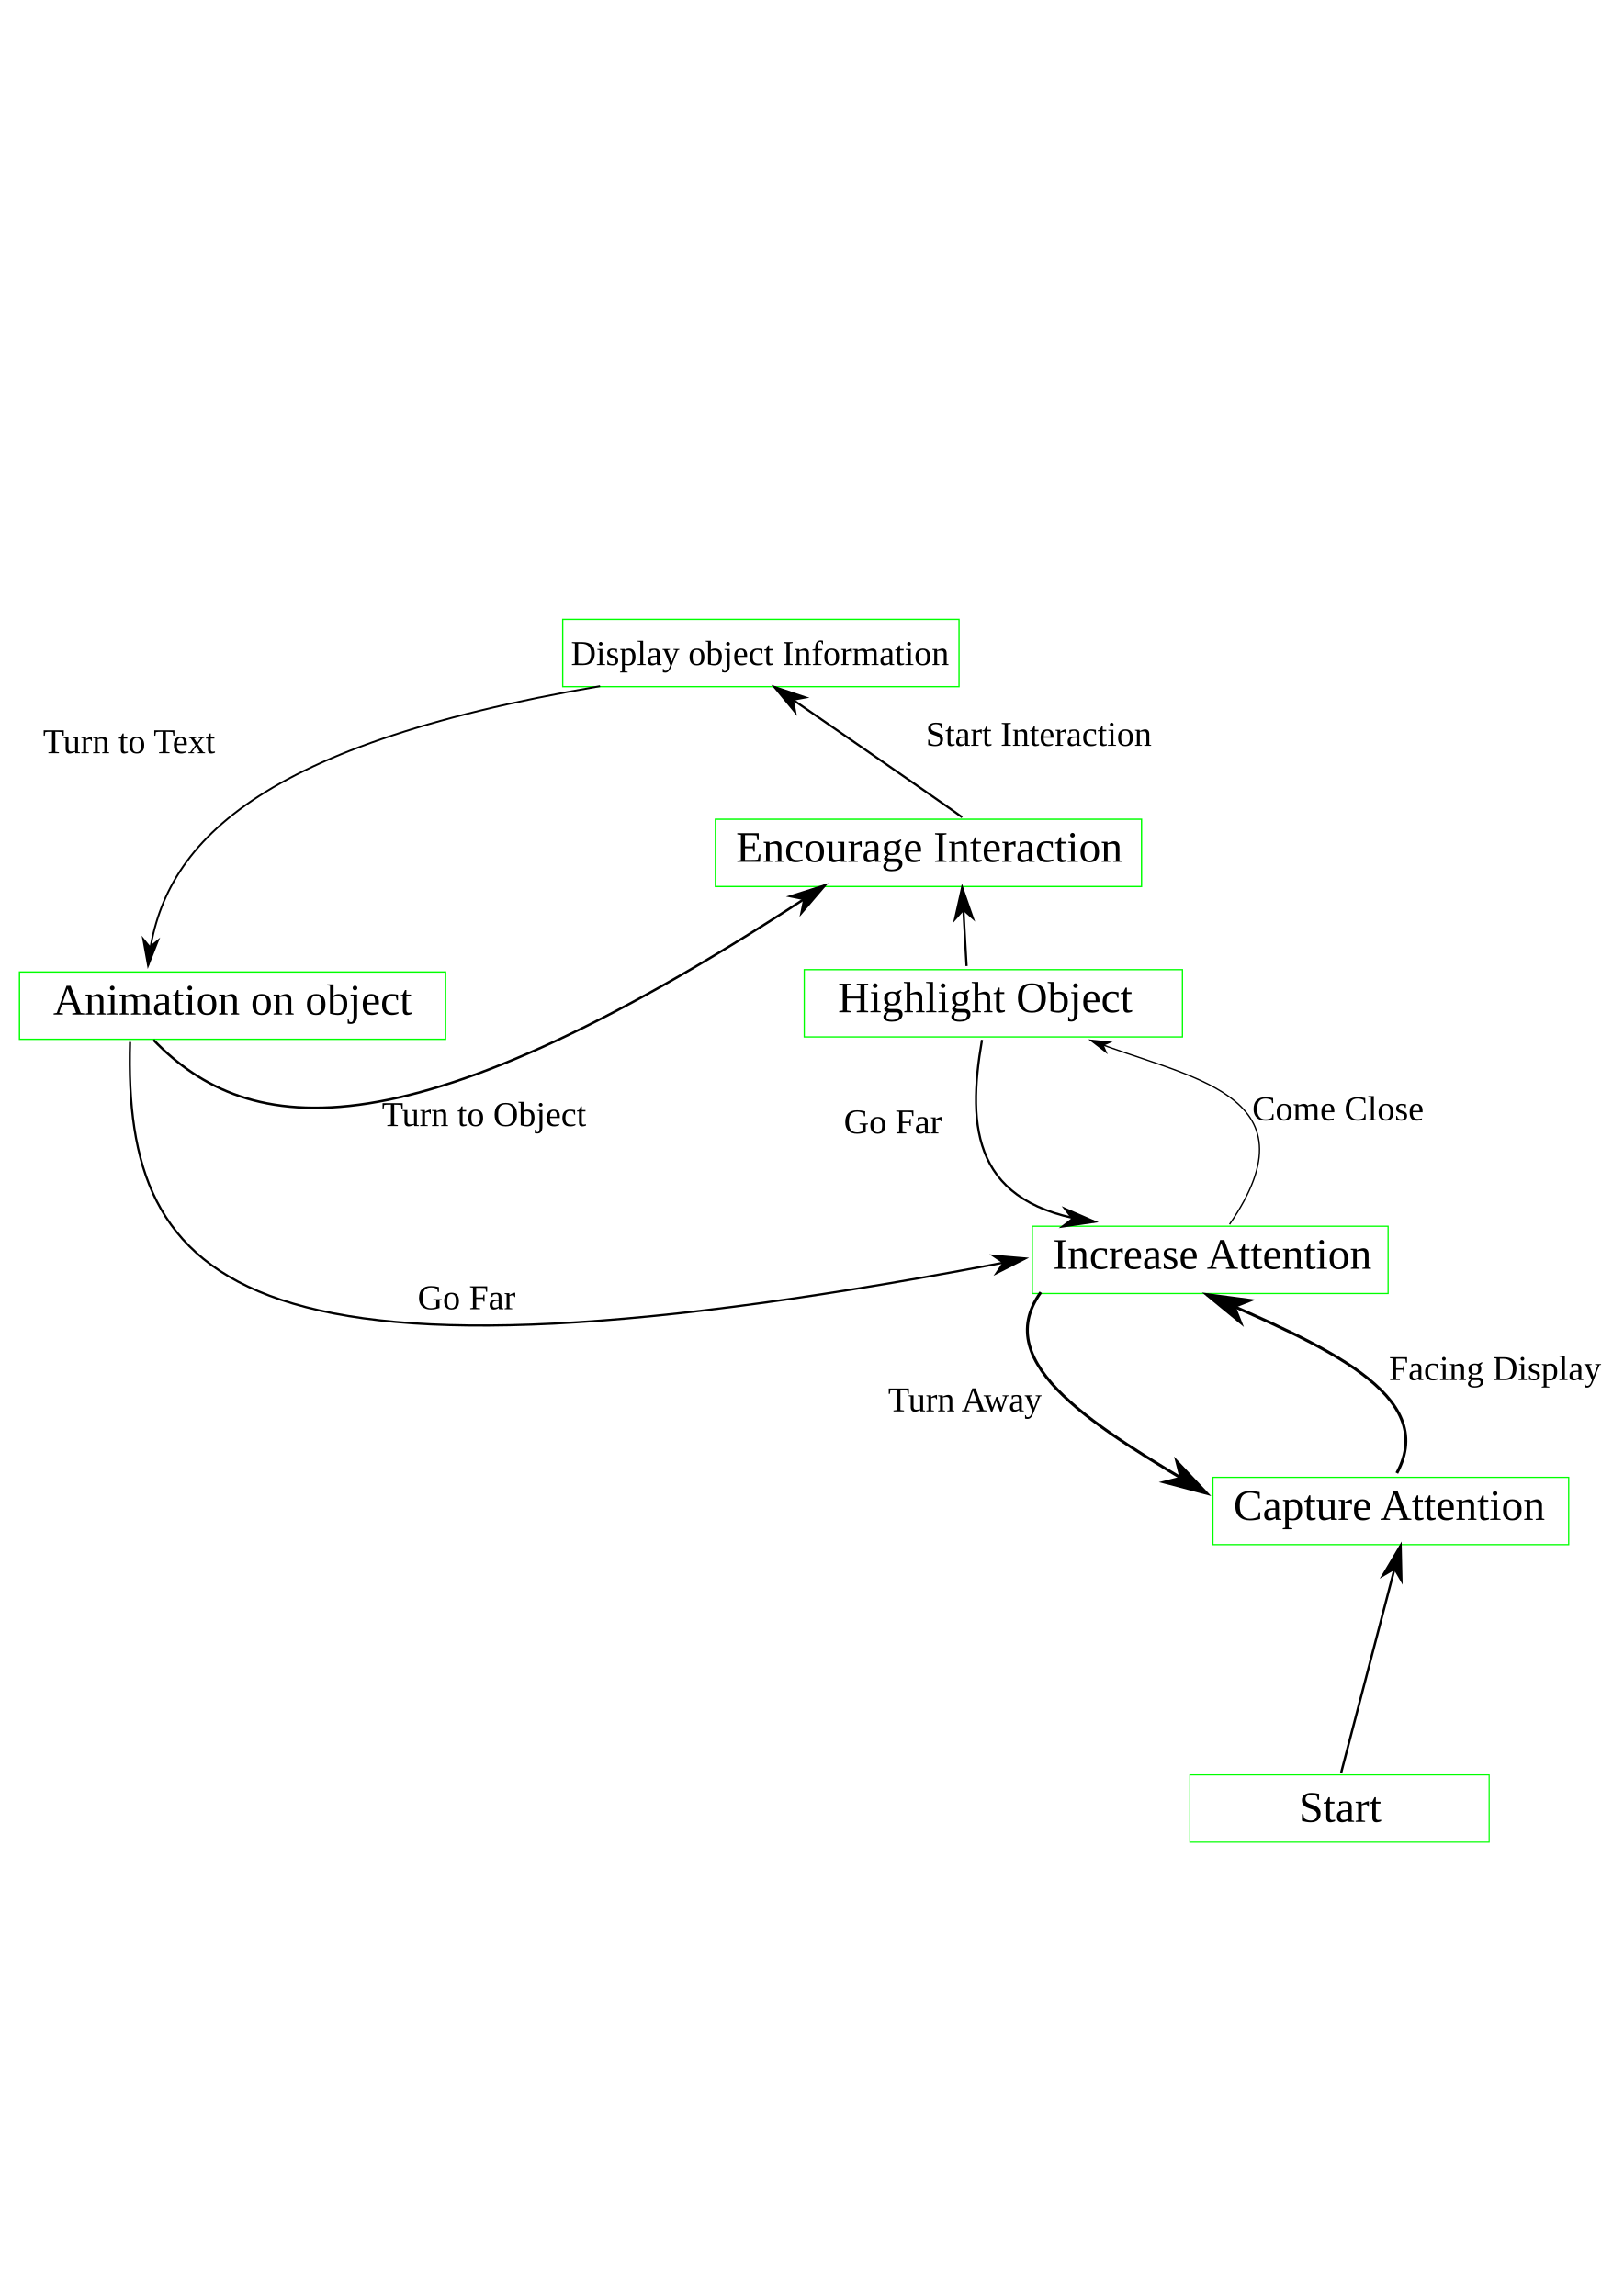
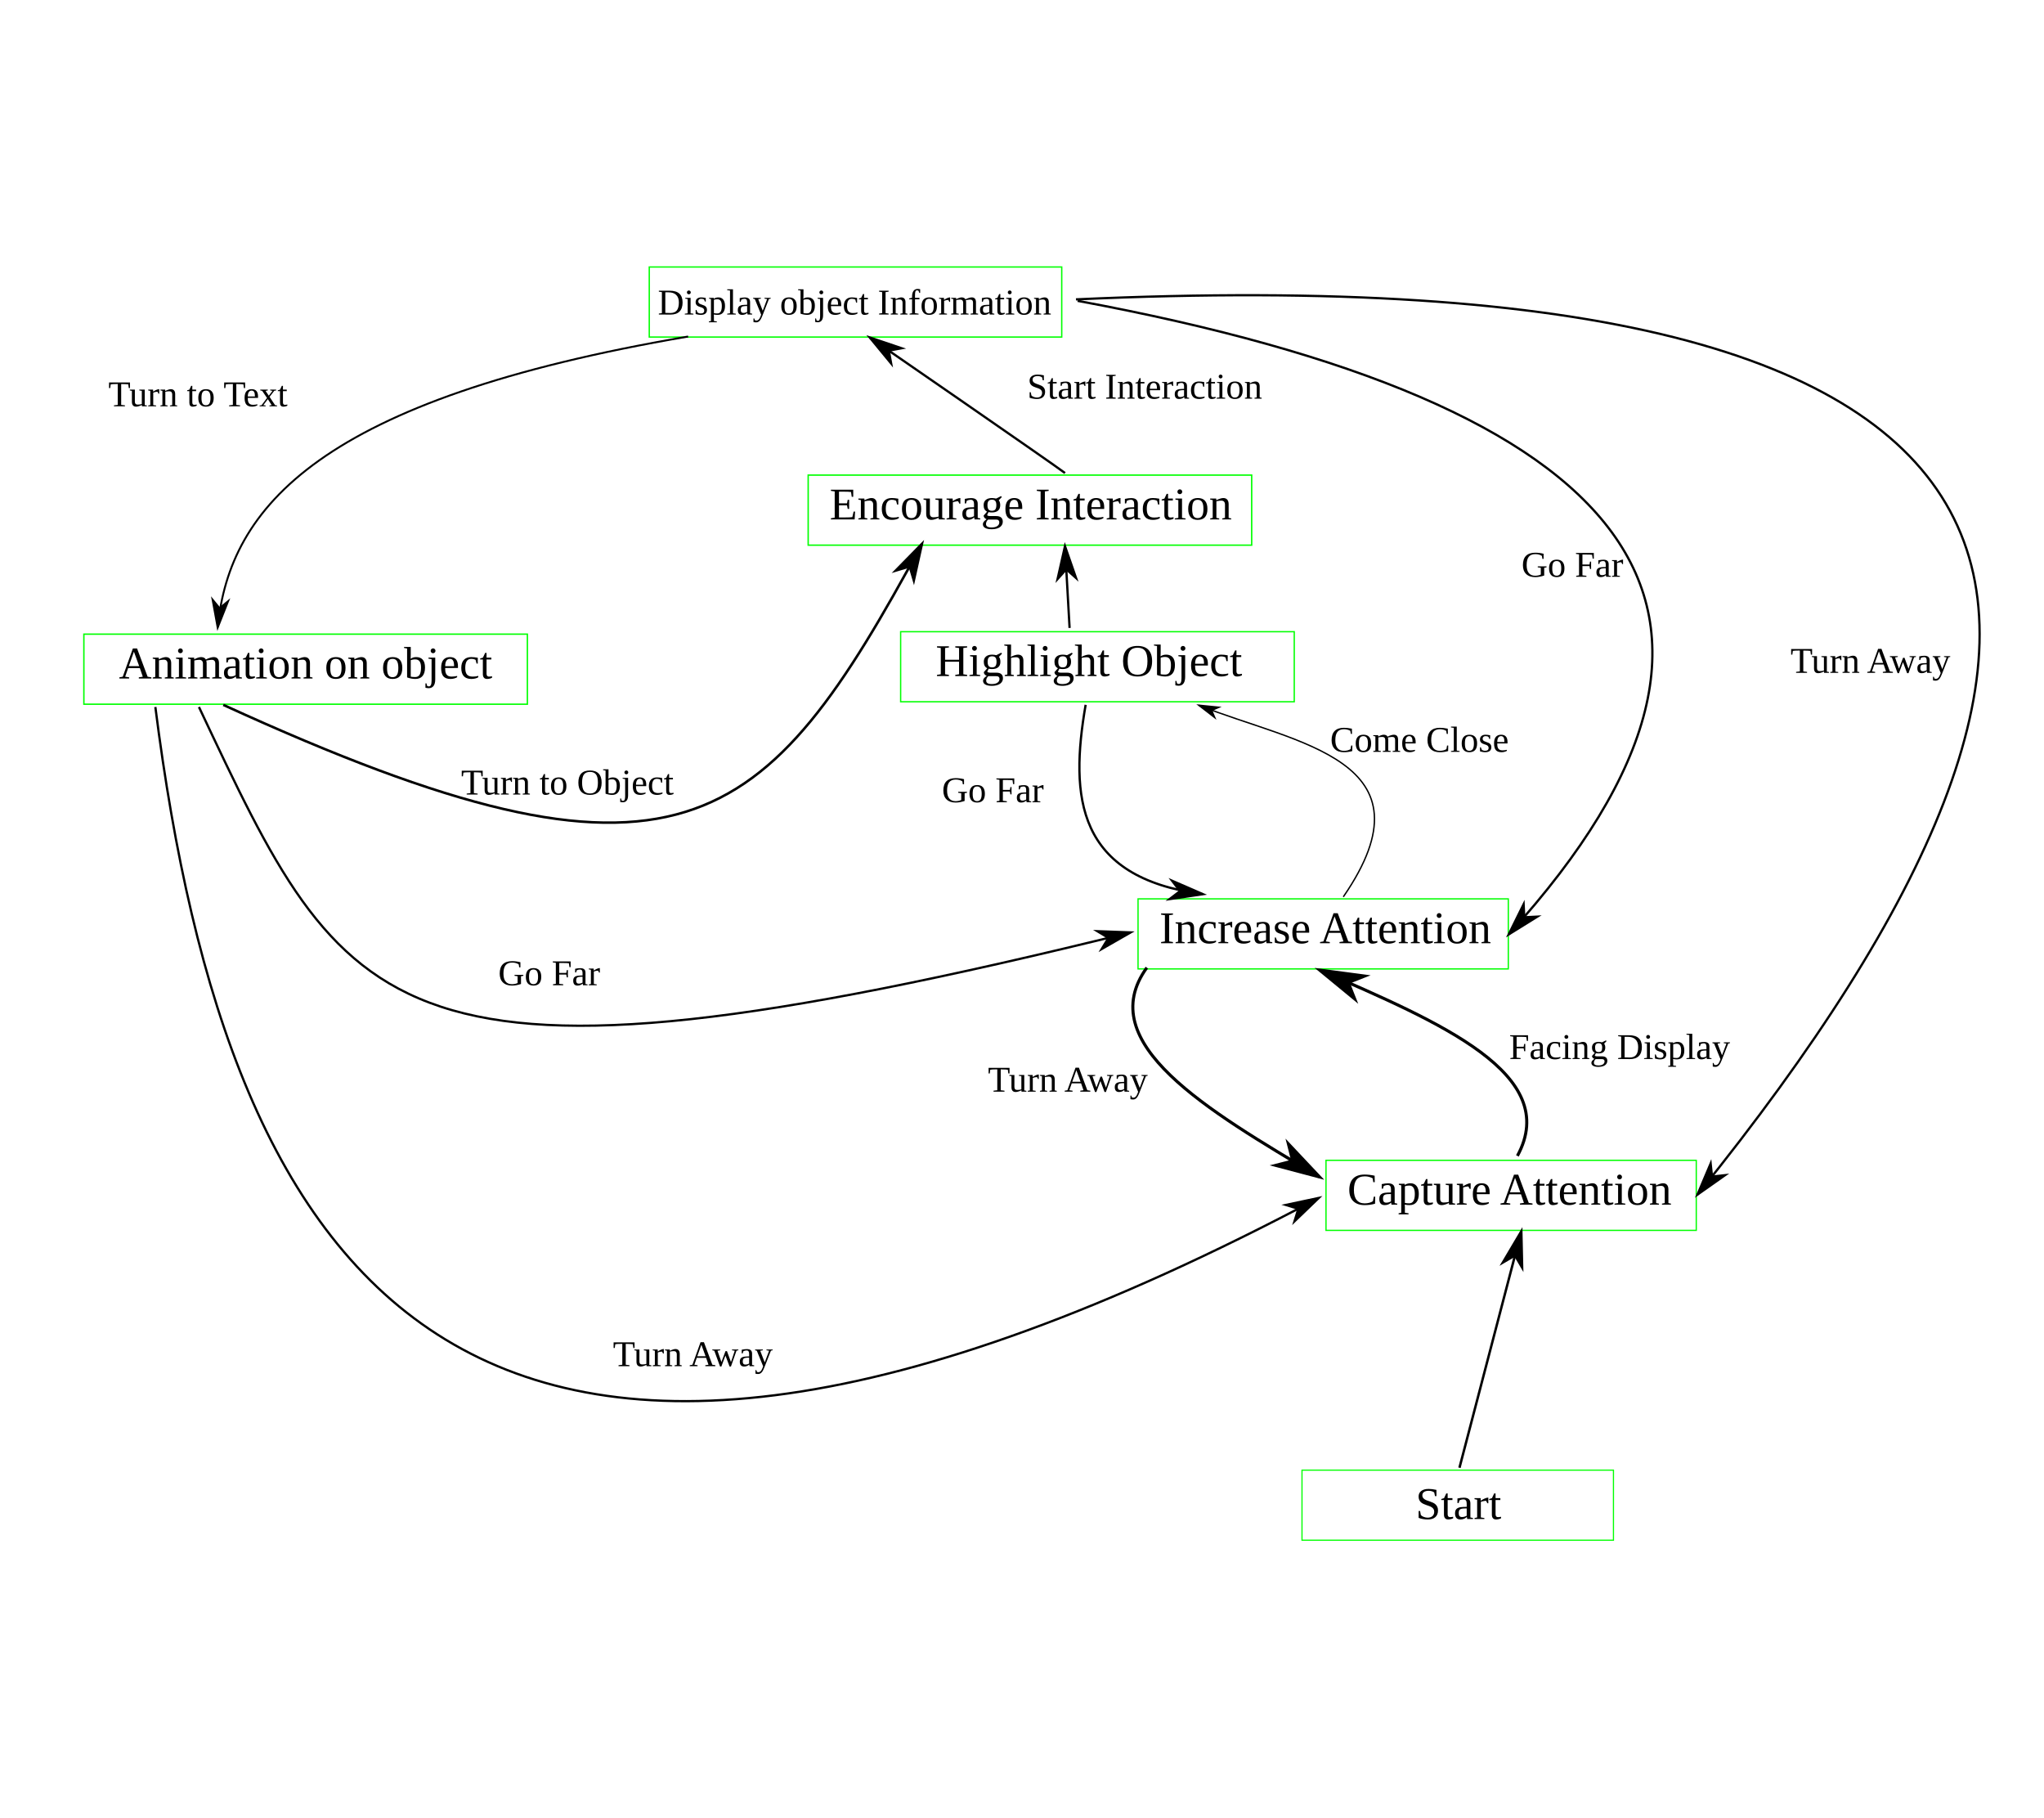
- <svg xmlns="http://www.w3.org/2000/svg" width="744.094" height="1052.362" id="svg2" version="1.1">
+ <svg xmlns="http://www.w3.org/2000/svg" width="900" height="800" id="svg2" version="1.1">
  <defs id="defs4">
-     <marker orient="auto" refY="0.0" refX="0.0" id="Arrow1Lend" style="overflow:visible;">
-       <path id="path3971" d="M 0.0,0.0 L 5.0,-5.0 L -12.5,0.0 L 5.0,5.0 L 0.0,0.0 z " style="fill-rule:evenodd;stroke:#000000;stroke-width:1.0pt;marker-start:none;" transform="scale(0.8) rotate(180) translate(12.5,0)" />
+     <marker orient="auto" refY="0" refX="0" id="Arrow1Lend" style="overflow:visible">
+       <path id="path3971" d="M 0,0 5,-5 -12.5,0 5,5 0,0 z" style="fill-rule:evenodd;stroke:#000000;stroke-width:1pt;marker-start:none" transform="matrix(-0.8,0,0,-0.8,-10,0)" />
    </marker>
    <marker orient="auto" refY="0" refX="0" id="Arrow1Lend-9" style="overflow:visible">
      <path id="path3971-3" d="M 0,0 5,-5 -12.5,0 5,5 0,0 z" style="fill-rule:evenodd;stroke:#000000;stroke-width:1pt;marker-start:none" transform="matrix(-0.8,0,0,-0.8,-10,0)" />
    </marker>
  </defs>
-   <g id="layer1">
-     <rect style="fill:#000000;fill-opacity:0;stroke:#00ff00;stroke-width:0.559;stroke-miterlimit:4;stroke-opacity:1;stroke-dasharray:none;stroke-dashoffset:0" id="rect2985" width="163.031" height="30.838" x="555.857" y="677.129" ry="0" />
-     <text xml:space="preserve" style="font-size:16px;font-style:normal;font-weight:normal;line-height:125%;letter-spacing:0px;word-spacing:0px;fill:#000000;fill-opacity:1;stroke:none;font-family:Times New Roman;-inkscape-font-specification:Times New Roman" x="565.286" y="696.648" id="text2987">
-       <tspan id="tspan2989" x="565.286" y="696.648" style="font-size:20px">Capture Attention</tspan>
+   <g id="layer1" transform="translate(0,-252.3622)">
+     <rect style="fill:#000000;fill-opacity:0;stroke:#00ff00;stroke-width:0.559;stroke-miterlimit:4;stroke-opacity:1;stroke-dasharray:none;stroke-dashoffset:0" id="rect2985" width="163.031" height="30.838" x="583.857" y="763.129" ry="0" />
+     <text xml:space="preserve" style="font-size:16px;font-style:normal;font-weight:normal;line-height:125%;letter-spacing:0px;word-spacing:0px;fill:#000000;fill-opacity:1;stroke:none;font-family:Times New Roman;-inkscape-font-specification:Times New Roman" x="593.286" y="782.648" id="text2987">
+       <tspan id="tspan2989" x="593.286" y="782.648" style="font-size:20px">Capture Attention</tspan>
    </text>
-     <rect style="fill:#000000;fill-opacity:0;stroke:#00ff00;stroke-width:0.513;stroke-miterlimit:4;stroke-opacity:1;stroke-dasharray:none;stroke-dashoffset:0" id="rect2985-7" width="137.143" height="30.838" x="545.286" y="813.514" ry="0" />
-     <text xml:space="preserve" style="font-size:16px;font-style:normal;font-weight:normal;line-height:125%;letter-spacing:0px;word-spacing:0px;fill:#000000;fill-opacity:1;stroke:none;font-family:Times New Roman;-inkscape-font-specification:Times New Roman" x="595.286" y="835.033" id="text2987-4">
-       <tspan id="tspan2989-0" x="595.286" y="835.033" style="font-size:20px">Start</tspan>
+     <rect style="fill:#000000;fill-opacity:0;stroke:#00ff00;stroke-width:0.513;stroke-miterlimit:4;stroke-opacity:1;stroke-dasharray:none;stroke-dashoffset:0" id="rect2985-7" width="137.143" height="30.838" x="573.286" y="899.514" ry="0" />
+     <text xml:space="preserve" style="font-size:16px;font-style:normal;font-weight:normal;line-height:125%;letter-spacing:0px;word-spacing:0px;fill:#000000;fill-opacity:1;stroke:none;font-family:Times New Roman;-inkscape-font-specification:Times New Roman" x="623.286" y="921.033" id="text2987-4">
+       <tspan id="tspan2989-0" x="623.286" y="921.033" style="font-size:20px">Start</tspan>
    </text>
-     <rect style="fill:#000000;fill-opacity:0;stroke:#00ff00;stroke-width:0.559;stroke-miterlimit:4;stroke-opacity:1;stroke-dasharray:none;stroke-dashoffset:0" id="rect2985-3" width="163.031" height="30.838" x="473.094" y="562.041" ry="0" />
-     <text xml:space="preserve" style="font-size:16px;font-style:normal;font-weight:normal;line-height:125%;letter-spacing:0px;word-spacing:0px;fill:#000000;fill-opacity:1;stroke:none;font-family:Times New Roman;-inkscape-font-specification:Times New Roman" x="482.523" y="581.56" id="text2987-41">
-       <tspan id="tspan2989-1" x="482.523" y="581.56" style="font-size:20px">Increase Attention</tspan>
+     <rect style="fill:#000000;fill-opacity:0;stroke:#00ff00;stroke-width:0.559;stroke-miterlimit:4;stroke-opacity:1;stroke-dasharray:none;stroke-dashoffset:0" id="rect2985-3" width="163.031" height="30.838" x="501.094" y="648.041" ry="0" />
+     <text xml:space="preserve" style="font-size:16px;font-style:normal;font-weight:normal;line-height:125%;letter-spacing:0px;word-spacing:0px;fill:#000000;fill-opacity:1;stroke:none;font-family:Times New Roman;-inkscape-font-specification:Times New Roman" x="510.523" y="667.56" id="text2987-41">
+       <tspan id="tspan2989-1" x="510.523" y="667.56" style="font-size:20px">Increase Attention</tspan>
    </text>
-     <rect style="fill:#000000;fill-opacity:0;stroke:#00ff00;stroke-width:0.577;stroke-miterlimit:4;stroke-opacity:1;stroke-dasharray:none;stroke-dashoffset:0" id="rect2985-3-3" width="173.311" height="30.838" x="368.565" y="444.438" ry="0" />
-     <text xml:space="preserve" style="font-size:16px;font-style:normal;font-weight:normal;line-height:125%;letter-spacing:0px;word-spacing:0px;fill:#000000;fill-opacity:1;stroke:none;font-family:Times New Roman;-inkscape-font-specification:Times New Roman" x="383.994" y="463.956" id="text2987-41-8">
-       <tspan id="tspan2989-1-7" x="383.994" y="463.956" style="font-size:20px">Highlight Object</tspan>
+     <rect style="fill:#000000;fill-opacity:0;stroke:#00ff00;stroke-width:0.577;stroke-miterlimit:4;stroke-opacity:1;stroke-dasharray:none;stroke-dashoffset:0" id="rect2985-3-3" width="173.311" height="30.838" x="396.565" y="530.438" ry="0" />
+     <text xml:space="preserve" style="font-size:16px;font-style:normal;font-weight:normal;line-height:125%;letter-spacing:0px;word-spacing:0px;fill:#000000;fill-opacity:1;stroke:none;font-family:Times New Roman;-inkscape-font-specification:Times New Roman" x="411.994" y="549.956" id="text2987-41-8">
+       <tspan id="tspan2989-1-7" x="411.994" y="549.956" style="font-size:20px">Highlight Object</tspan>
    </text>
-     <rect style="fill:#000000;fill-opacity:0;stroke:#00ff00;stroke-width:0.59;stroke-miterlimit:4;stroke-opacity:1;stroke-dasharray:none;stroke-dashoffset:0" id="rect2985-3-3-4" width="181.618" height="30.838" x="257.879" y="283.892" ry="0" />
+     <rect style="fill:#000000;fill-opacity:0;stroke:#00ff00;stroke-width:0.59;stroke-miterlimit:4;stroke-opacity:1;stroke-dasharray:none;stroke-dashoffset:0" id="rect2985-3-3-4" width="181.618" height="30.838" x="285.879" y="369.892" ry="0" />
    <text xml:space="preserve" style="font-size:16px;font-style:normal;font-weight:normal;line-height:125%;letter-spacing:0px;word-spacing:0px;fill:#000000;fill-opacity:1;stroke:none;font-family:Times New Roman;-inkscape-font-specification:Times New Roman" x="217.345" y="273.605" id="text2987-41-8-2">
      <tspan id="tspan2989-1-7-7" x="217.345" y="273.605" style="font-size:20px" />
    </text>
-     <path style="fill:none;stroke:#000000;stroke-width:1.071px;stroke-linecap:butt;stroke-linejoin:miter;stroke-opacity:1;marker-end:url(#Arrow1Lend)" d="M 614.62,812.465 641.814,708.556" id="path4853" />
-     <path style="fill:none;stroke:#000000;stroke-width:0.607px;stroke-linecap:butt;stroke-linejoin:miter;stroke-opacity:1;marker-end:url(#Arrow1Lend)" d="m 563.476,561.155 c 41.678,-60.512 -20.904,-67.313 -63.63,-84.344" id="path5039" />
-     <text xml:space="preserve" style="font-size:16px;font-style:normal;font-weight:normal;line-height:125%;letter-spacing:0px;word-spacing:0px;fill:#000000;fill-opacity:1;stroke:none;font-family:Times New Roman;-inkscape-font-specification:Times New Roman" x="573.826" y="513.49" id="text5223">
-       <tspan id="tspan5225" x="573.826" y="513.49">Come Close</tspan>
+     <path style="fill:none;stroke:#000000;stroke-width:1.071px;stroke-linecap:butt;stroke-linejoin:miter;stroke-opacity:1;marker-end:url(#Arrow1Lend)" d="M 642.62,898.465 669.814,794.556" id="path4853" />
+     <path style="fill:none;stroke:#000000;stroke-width:0.607px;stroke-linecap:butt;stroke-linejoin:miter;stroke-opacity:1;marker-end:url(#Arrow1Lend)" d="m 591.476,647.155 c 41.678,-60.512 -20.904,-67.313 -63.63,-84.344" id="path5039" />
+     <text xml:space="preserve" style="font-size:16px;font-style:normal;font-weight:normal;line-height:125%;letter-spacing:0px;word-spacing:0px;fill:#000000;fill-opacity:1;stroke:none;font-family:Times New Roman;-inkscape-font-specification:Times New Roman" x="585.664" y="583.328" id="text5223">
+       <tspan id="tspan5225" x="585.664" y="583.328">Come Close</tspan>
    </text>
-     <path style="fill:none;stroke:#000000;stroke-width:1.346px;stroke-linecap:butt;stroke-linejoin:miter;stroke-opacity:1;marker-end:url(#Arrow1Lend)" d="m 640.127,675.178 c 19.605,-35.955 -34.078,-58.756 -86.895,-81.713" id="path5227" />
-     <text xml:space="preserve" style="font-size:16px;font-style:normal;font-weight:normal;line-height:125%;letter-spacing:0px;word-spacing:0px;fill:#000000;fill-opacity:1;stroke:none;font-family:Times New Roman;-inkscape-font-specification:Times New Roman" x="636.475" y="632.546" id="text5617">
-       <tspan id="tspan5619" x="636.475" y="632.546">Facing Display</tspan>
+     <path style="fill:none;stroke:#000000;stroke-width:1.346px;stroke-linecap:butt;stroke-linejoin:miter;stroke-opacity:1;marker-end:url(#Arrow1Lend)" d="m 668.127,761.178 c 19.605,-35.955 -34.078,-58.756 -86.895,-81.713" id="path5227" />
+     <text xml:space="preserve" style="font-size:16px;font-style:normal;font-weight:normal;line-height:125%;letter-spacing:0px;word-spacing:0px;fill:#000000;fill-opacity:1;stroke:none;font-family:Times New Roman;-inkscape-font-specification:Times New Roman" x="664.475" y="718.546" id="text5617">
+       <tspan id="tspan5619" x="664.475" y="718.546">Facing Display</tspan>
    </text>
-     <text xml:space="preserve" style="font-size:16px;font-style:normal;font-weight:normal;line-height:125%;letter-spacing:0px;word-spacing:0px;fill:#000000;fill-opacity:1;stroke:none;font-family:Times New Roman;-inkscape-font-specification:Times New Roman" x="261.631" y="304.815" id="text5805">
-       <tspan id="tspan5807" x="261.631" y="304.815">Display object Information</tspan>
+     <text xml:space="preserve" style="font-size:16px;font-style:normal;font-weight:normal;line-height:125%;letter-spacing:0px;word-spacing:0px;fill:#000000;fill-opacity:1;stroke:none;font-family:Times New Roman;-inkscape-font-specification:Times New Roman" x="289.631" y="390.815" id="text5805">
+       <tspan id="tspan5807" x="289.631" y="390.815">Display object Information</tspan>
    </text>
-     <text xml:space="preserve" style="font-size:16px;font-style:normal;font-weight:normal;line-height:125%;letter-spacing:0px;word-spacing:0px;fill:#000000;fill-opacity:1;stroke:none;font-family:Times New Roman;-inkscape-font-specification:Times New Roman" x="424.267" y="341.845" id="text5223-9">
-       <tspan id="tspan5225-0" x="424.267" y="341.845">Start Interaction</tspan>
+     <text xml:space="preserve" style="font-size:16px;font-style:normal;font-weight:normal;line-height:125%;letter-spacing:0px;word-spacing:0px;fill:#000000;fill-opacity:1;stroke:none;font-family:Times New Roman;-inkscape-font-specification:Times New Roman" x="452.267" y="427.845" id="text5223-9">
+       <tspan id="tspan5225-0" x="452.267" y="427.845">Start Interaction</tspan>
    </text>
-     <path style="fill:none;stroke:#000000;stroke-width:1px;stroke-linecap:butt;stroke-linejoin:miter;stroke-opacity:1;marker-end:url(#Arrow1Lend)" d="m 450.024,476.62 c -7.043,40.66 -4.045,75.979 51.518,83.338" id="path5830" />
-     <text xml:space="preserve" style="font-size:16px;font-style:normal;font-weight:normal;line-height:125%;letter-spacing:0px;word-spacing:0px;fill:#000000;fill-opacity:1;stroke:none;font-family:Times New Roman;-inkscape-font-specification:Times New Roman" x="386.711" y="519.49" id="text5223-0">
-       <tspan id="tspan5225-6" x="386.711" y="519.49">Go Far</tspan>
+     <path style="fill:none;stroke:#000000;stroke-width:1px;stroke-linecap:butt;stroke-linejoin:miter;stroke-opacity:1;marker-end:url(#Arrow1Lend)" d="m 478.024,562.62 c -7.043,40.66 -4.045,75.979 51.518,83.338" id="path5830" />
+     <text xml:space="preserve" style="font-size:16px;font-style:normal;font-weight:normal;line-height:125%;letter-spacing:0px;word-spacing:0px;fill:#000000;fill-opacity:1;stroke:none;font-family:Times New Roman;-inkscape-font-specification:Times New Roman" x="414.711" y="605.49" id="text5223-0">
+       <tspan id="tspan5225-6" x="414.711" y="605.49">Go Far</tspan>
    </text>
-     <rect style="fill:#000000;fill-opacity:0;stroke:#00ff00;stroke-width:0.612;stroke-miterlimit:4;stroke-opacity:1;stroke-dasharray:none;stroke-dashoffset:0" id="rect2985-3-3-1" width="195.281" height="30.838" x="327.853" y="375.5" ry="0" />
-     <text xml:space="preserve" style="font-size:16px;font-style:normal;font-weight:normal;line-height:125%;letter-spacing:0px;word-spacing:0px;fill:#000000;fill-opacity:1;stroke:none;font-family:Times New Roman;-inkscape-font-specification:Times New Roman" x="337.282" y="395.019" id="text2987-41-8-3">
-       <tspan id="tspan2989-1-7-8" x="337.282" y="395.019" style="font-size:20px">Encourage Interaction</tspan>
+     <rect style="fill:#000000;fill-opacity:0;stroke:#00ff00;stroke-width:0.612;stroke-miterlimit:4;stroke-opacity:1;stroke-dasharray:none;stroke-dashoffset:0" id="rect2985-3-3-1" width="195.281" height="30.838" x="355.853" y="461.5" ry="0" />
+     <text xml:space="preserve" style="font-size:16px;font-style:normal;font-weight:normal;line-height:125%;letter-spacing:0px;word-spacing:0px;fill:#000000;fill-opacity:1;stroke:none;font-family:Times New Roman;-inkscape-font-specification:Times New Roman" x="365.282" y="481.019" id="text2987-41-8-3">
+       <tspan id="tspan2989-1-7-8" x="365.282" y="481.019" style="font-size:20px">Encourage Interaction</tspan>
    </text>
-     <path style="fill:none;stroke:#000000;stroke-width:1px;stroke-linecap:butt;stroke-linejoin:miter;stroke-opacity:1;marker-end:url(#Arrow1Lend)" d="m 440.933,374.594 c -4.546,-3.536 -85.863,-59.599 -85.863,-59.599" id="path6059" />
-     <path style="fill:none;stroke:#000000;stroke-width:1px;stroke-linecap:butt;stroke-linejoin:miter;stroke-opacity:1;marker-end:url(#Arrow1Lend)" d="m 442.953,442.78 -2.02,-35.86" id="path6243" />
-     <path style="fill:none;stroke:#000000;stroke-width:1.346px;stroke-linecap:butt;stroke-linejoin:miter;stroke-opacity:1;marker-end:url(#Arrow1Lend)" d="m 476.972,592.317 c -23.992,33.189 26.378,62.592 75.869,92.041" id="path5227-4" />
-     <text xml:space="preserve" style="font-size:16px;font-style:normal;font-weight:normal;line-height:125%;letter-spacing:0px;word-spacing:0px;fill:#000000;fill-opacity:1;stroke:none;font-family:Times New Roman;-inkscape-font-specification:Times New Roman" x="406.992" y="646.905" id="text5617-4">
-       <tspan id="tspan5619-6" x="406.992" y="646.905">Turn Away</tspan>
+     <path style="fill:none;stroke:#000000;stroke-width:1px;stroke-linecap:butt;stroke-linejoin:miter;stroke-opacity:1;marker-end:url(#Arrow1Lend)" d="m 468.933,460.594 c -4.546,-3.536 -85.863,-59.599 -85.863,-59.599" id="path6059" />
+     <path style="fill:none;stroke:#000000;stroke-width:1px;stroke-linecap:butt;stroke-linejoin:miter;stroke-opacity:1;marker-end:url(#Arrow1Lend)" d="m 470.953,528.78 -2.02,-35.86" id="path6243" />
+     <path style="fill:none;stroke:#000000;stroke-width:1.346px;stroke-linecap:butt;stroke-linejoin:miter;stroke-opacity:1;marker-end:url(#Arrow1Lend)" d="m 504.972,678.317 c -23.992,33.189 26.378,62.592 75.869,92.041" id="path5227-4" />
+     <text xml:space="preserve" style="font-size:16px;font-style:normal;font-weight:normal;line-height:125%;letter-spacing:0px;word-spacing:0px;fill:#000000;fill-opacity:1;stroke:none;font-family:Times New Roman;-inkscape-font-specification:Times New Roman" x="434.992" y="732.905" id="text5617-4">
+       <tspan id="tspan5619-6" x="434.992" y="732.905">Turn Away</tspan>
    </text>
-     <text xml:space="preserve" style="font-size:16px;font-style:normal;font-weight:normal;line-height:125%;letter-spacing:0px;word-spacing:0px;fill:#000000;fill-opacity:1;stroke:none;font-family:Times New Roman;-inkscape-font-specification:Times New Roman" x="19.714" y="345.219" id="text6658">
-       <tspan id="tspan6660" x="19.714" y="345.219">Turn to Text</tspan>
+     <text xml:space="preserve" style="font-size:16px;font-style:normal;font-weight:normal;line-height:125%;letter-spacing:0px;word-spacing:0px;fill:#000000;fill-opacity:1;stroke:none;font-family:Times New Roman;-inkscape-font-specification:Times New Roman" x="47.714" y="431.219" id="text6658">
+       <tspan id="tspan6660" x="47.714" y="431.219">Turn to Text</tspan>
    </text>
-     <rect style="fill:#000000;fill-opacity:0;stroke:#00ff00;stroke-width:0.612;stroke-miterlimit:4;stroke-opacity:1;stroke-dasharray:none;stroke-dashoffset:0" id="rect2985-3-3-1-0" width="195.281" height="30.838" x="8.931" y="445.514" ry="0" />
-     <text xml:space="preserve" style="font-size:16px;font-style:normal;font-weight:normal;line-height:125%;letter-spacing:0px;word-spacing:0px;fill:#000000;fill-opacity:1;stroke:none;font-family:Times New Roman;-inkscape-font-specification:Times New Roman" x="24.359" y="465.033" id="text2987-41-8-3-6">
-       <tspan id="tspan2989-1-7-8-6" x="24.359" y="465.033" style="font-size:20px">Animation on object</tspan>
+     <rect style="fill:#000000;fill-opacity:0;stroke:#00ff00;stroke-width:0.612;stroke-miterlimit:4;stroke-opacity:1;stroke-dasharray:none;stroke-dashoffset:0" id="rect2985-3-3-1-0" width="195.281" height="30.838" x="36.931" y="531.514" ry="0" />
+     <text xml:space="preserve" style="font-size:16px;font-style:normal;font-weight:normal;line-height:125%;letter-spacing:0px;word-spacing:0px;fill:#000000;fill-opacity:1;stroke:none;font-family:Times New Roman;-inkscape-font-specification:Times New Roman" x="52.359" y="551.033" id="text2987-41-8-3-6">
+       <tspan id="tspan2989-1-7-8-6" x="52.359" y="551.033" style="font-size:20px">Animation on object</tspan>
    </text>
-     <path style="fill:none;stroke:#000000;stroke-width:0.84px;stroke-linecap:butt;stroke-linejoin:miter;stroke-opacity:1;marker-end:url(#Arrow1Lend-9)" d="M 275,314.505 C 112.859,342.136 73.078,389.527 67.857,442.499" id="path6710" />
-     <path style="fill:none;stroke:#000000;stroke-width:1.104px;stroke-linecap:butt;stroke-linejoin:miter;stroke-opacity:1;marker-end:url(#Arrow1Lend-9)" d="M 70.325,476.648 C 113.937,521.739 186.844,532.679 377.857,405.934" id="path7264" />
-     <text xml:space="preserve" style="font-size:16px;font-style:normal;font-weight:normal;line-height:125%;letter-spacing:0px;word-spacing:0px;fill:#000000;fill-opacity:1;stroke:none;font-family:Times New Roman;-inkscape-font-specification:Times New Roman" x="175.019" y="516.121" id="text6658-9">
-       <tspan id="tspan6660-6" x="175.019" y="516.121">Turn to Object</tspan>
+     <path style="fill:none;stroke:#000000;stroke-width:0.84px;stroke-linecap:butt;stroke-linejoin:miter;stroke-opacity:1;marker-end:url(#Arrow1Lend-9)" d="M 303,400.505 C 140.858,428.136 101.078,475.527 95.857,528.499" id="path6710" />
+     <path style="fill:none;stroke:#000000;stroke-width:1.104px;stroke-linecap:butt;stroke-linejoin:miter;stroke-opacity:1;marker-end:url(#Arrow1Lend-9)" d="M 98.325,562.648 C 299.922,654.95 336.587,619.562 405.857,491.934" id="path7264" />
+     <text xml:space="preserve" style="font-size:16px;font-style:normal;font-weight:normal;line-height:125%;letter-spacing:0px;word-spacing:0px;fill:#000000;fill-opacity:1;stroke:none;font-family:Times New Roman;-inkscape-font-specification:Times New Roman" x="203.019" y="602.121" id="text6658-9">
+       <tspan id="tspan6660-6" x="203.019" y="602.121">Turn to Object</tspan>
    </text>
-     <path style="fill:none;stroke:#000000;stroke-width:0.991px;stroke-linecap:butt;stroke-linejoin:miter;stroke-opacity:1;marker-end:url(#Arrow1Lend-9)" d="m 59.599,477.585 c -3.196,113.094 51.2,169.037 410.122,99.252" id="path3032" />
-     <text xml:space="preserve" style="font-size:16px;font-style:normal;font-weight:normal;line-height:125%;letter-spacing:0px;word-spacing:0px;fill:#000000;fill-opacity:1;stroke:none;font-family:Times New Roman;-inkscape-font-specification:Times New Roman" x="191.375" y="600.06" id="text5223-0-7">
-       <tspan id="tspan5225-6-4" x="191.375" y="600.06">Go Far</tspan>
+     <path style="fill:none;stroke:#000000;stroke-width:0.991px;stroke-linecap:butt;stroke-linejoin:miter;stroke-opacity:1;marker-end:url(#Arrow1Lend-9)" d="m 87.599,563.585 c 65.378,138.358 81.755,180.294 410.122,99.252" id="path3032" />
+     <text xml:space="preserve" style="font-size:16px;font-style:normal;font-weight:normal;line-height:125%;letter-spacing:0px;word-spacing:0px;fill:#000000;fill-opacity:1;stroke:none;font-family:Times New Roman;-inkscape-font-specification:Times New Roman" x="219.375" y="686.06" id="text5223-0-7">
+       <tspan id="tspan5225-6-4" x="219.375" y="686.06">Go Far</tspan>
+     </text>
+     <path style="fill:none;stroke:#000000;stroke-width:1px;stroke-linecap:butt;stroke-linejoin:miter;stroke-opacity:1;marker-end:url(#Arrow1Lend-9)" d="M 68.406,563.585 C 100.883,819.241 205.989,978.436 580.553,779.758" id="path3035" />
+     <text xml:space="preserve" style="font-size:16px;font-style:normal;font-weight:normal;line-height:125%;letter-spacing:0px;word-spacing:0px;fill:#000000;fill-opacity:1;stroke:none;font-family:Times New Roman;-inkscape-font-specification:Times New Roman" x="269.883" y="853.745" id="text5223-0-7-7">
+       <tspan x="269.883" y="853.745" id="tspan4022">Turn Away</tspan>
+     </text>
+     <path style="fill:none;stroke:#000000;stroke-width:1px;stroke-linecap:butt;stroke-linejoin:miter;stroke-opacity:1;marker-end:url(#Arrow1Lend-9)" d="m 474.487,384.788 c 242.964,45.111 321.251,134.056 189.909,278.802" id="path4026" />
+     <text xml:space="preserve" style="font-size:16px;font-style:normal;font-weight:normal;line-height:125%;letter-spacing:0px;word-spacing:0px;fill:#000000;fill-opacity:1;stroke:none;font-family:Times New Roman;-inkscape-font-specification:Times New Roman" x="669.903" y="506.253" id="text5223-0-7-4">
+       <tspan id="tspan5225-6-4-8" x="669.903" y="506.253">Go Far</tspan>
+     </text>
+     <path style="fill:none;stroke:#000000;stroke-width:1px;stroke-linecap:butt;stroke-linejoin:miter;stroke-opacity:1;marker-end:url(#Arrow1Lend-9)" d="m 473.762,131.784 c 454.596,-20.812 480.455,137.886 273.751,393.959" id="path4233" transform="translate(0,252.3622)" />
+     <text xml:space="preserve" style="font-size:16px;font-style:normal;font-weight:normal;line-height:125%;letter-spacing:0px;word-spacing:0px;fill:#000000;fill-opacity:1;stroke:none;font-family:Times New Roman;-inkscape-font-specification:Times New Roman" x="788.375" y="548.542" id="text5223-0-7-4-1">
+       <tspan x="788.375" y="548.542" id="tspan4440">Turn Away</tspan>
    </text>
  </g>
</svg>
